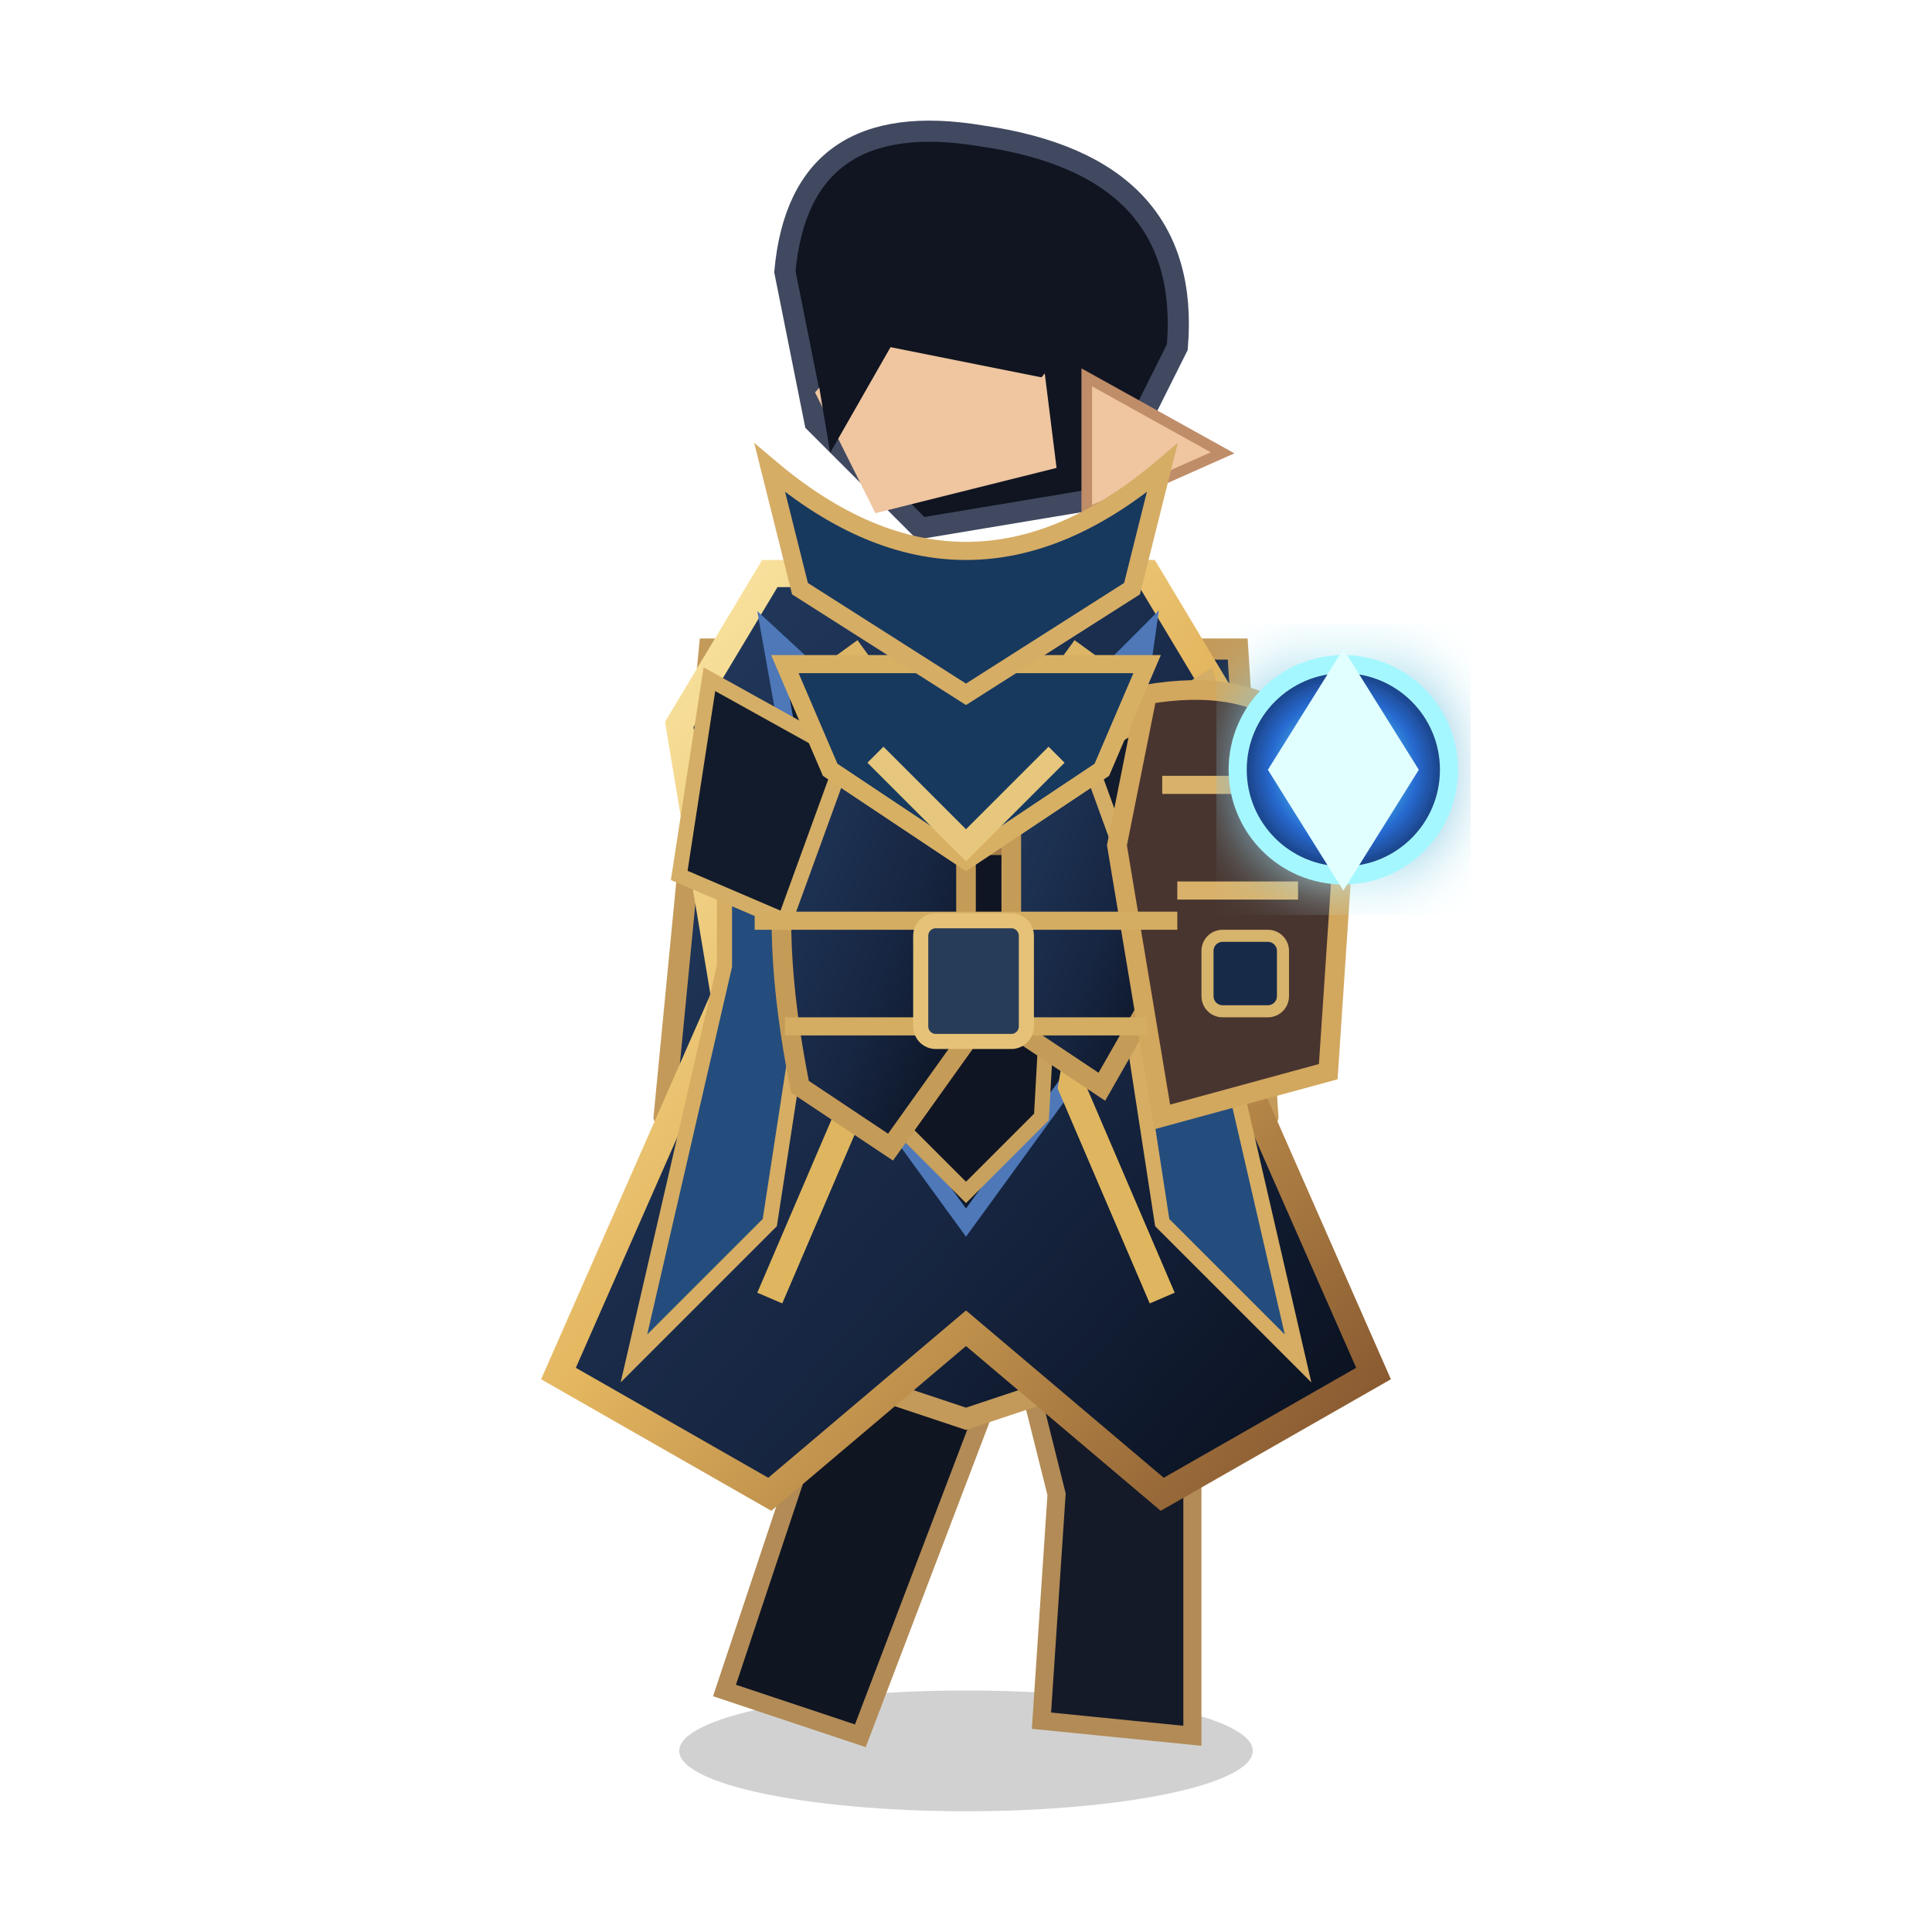
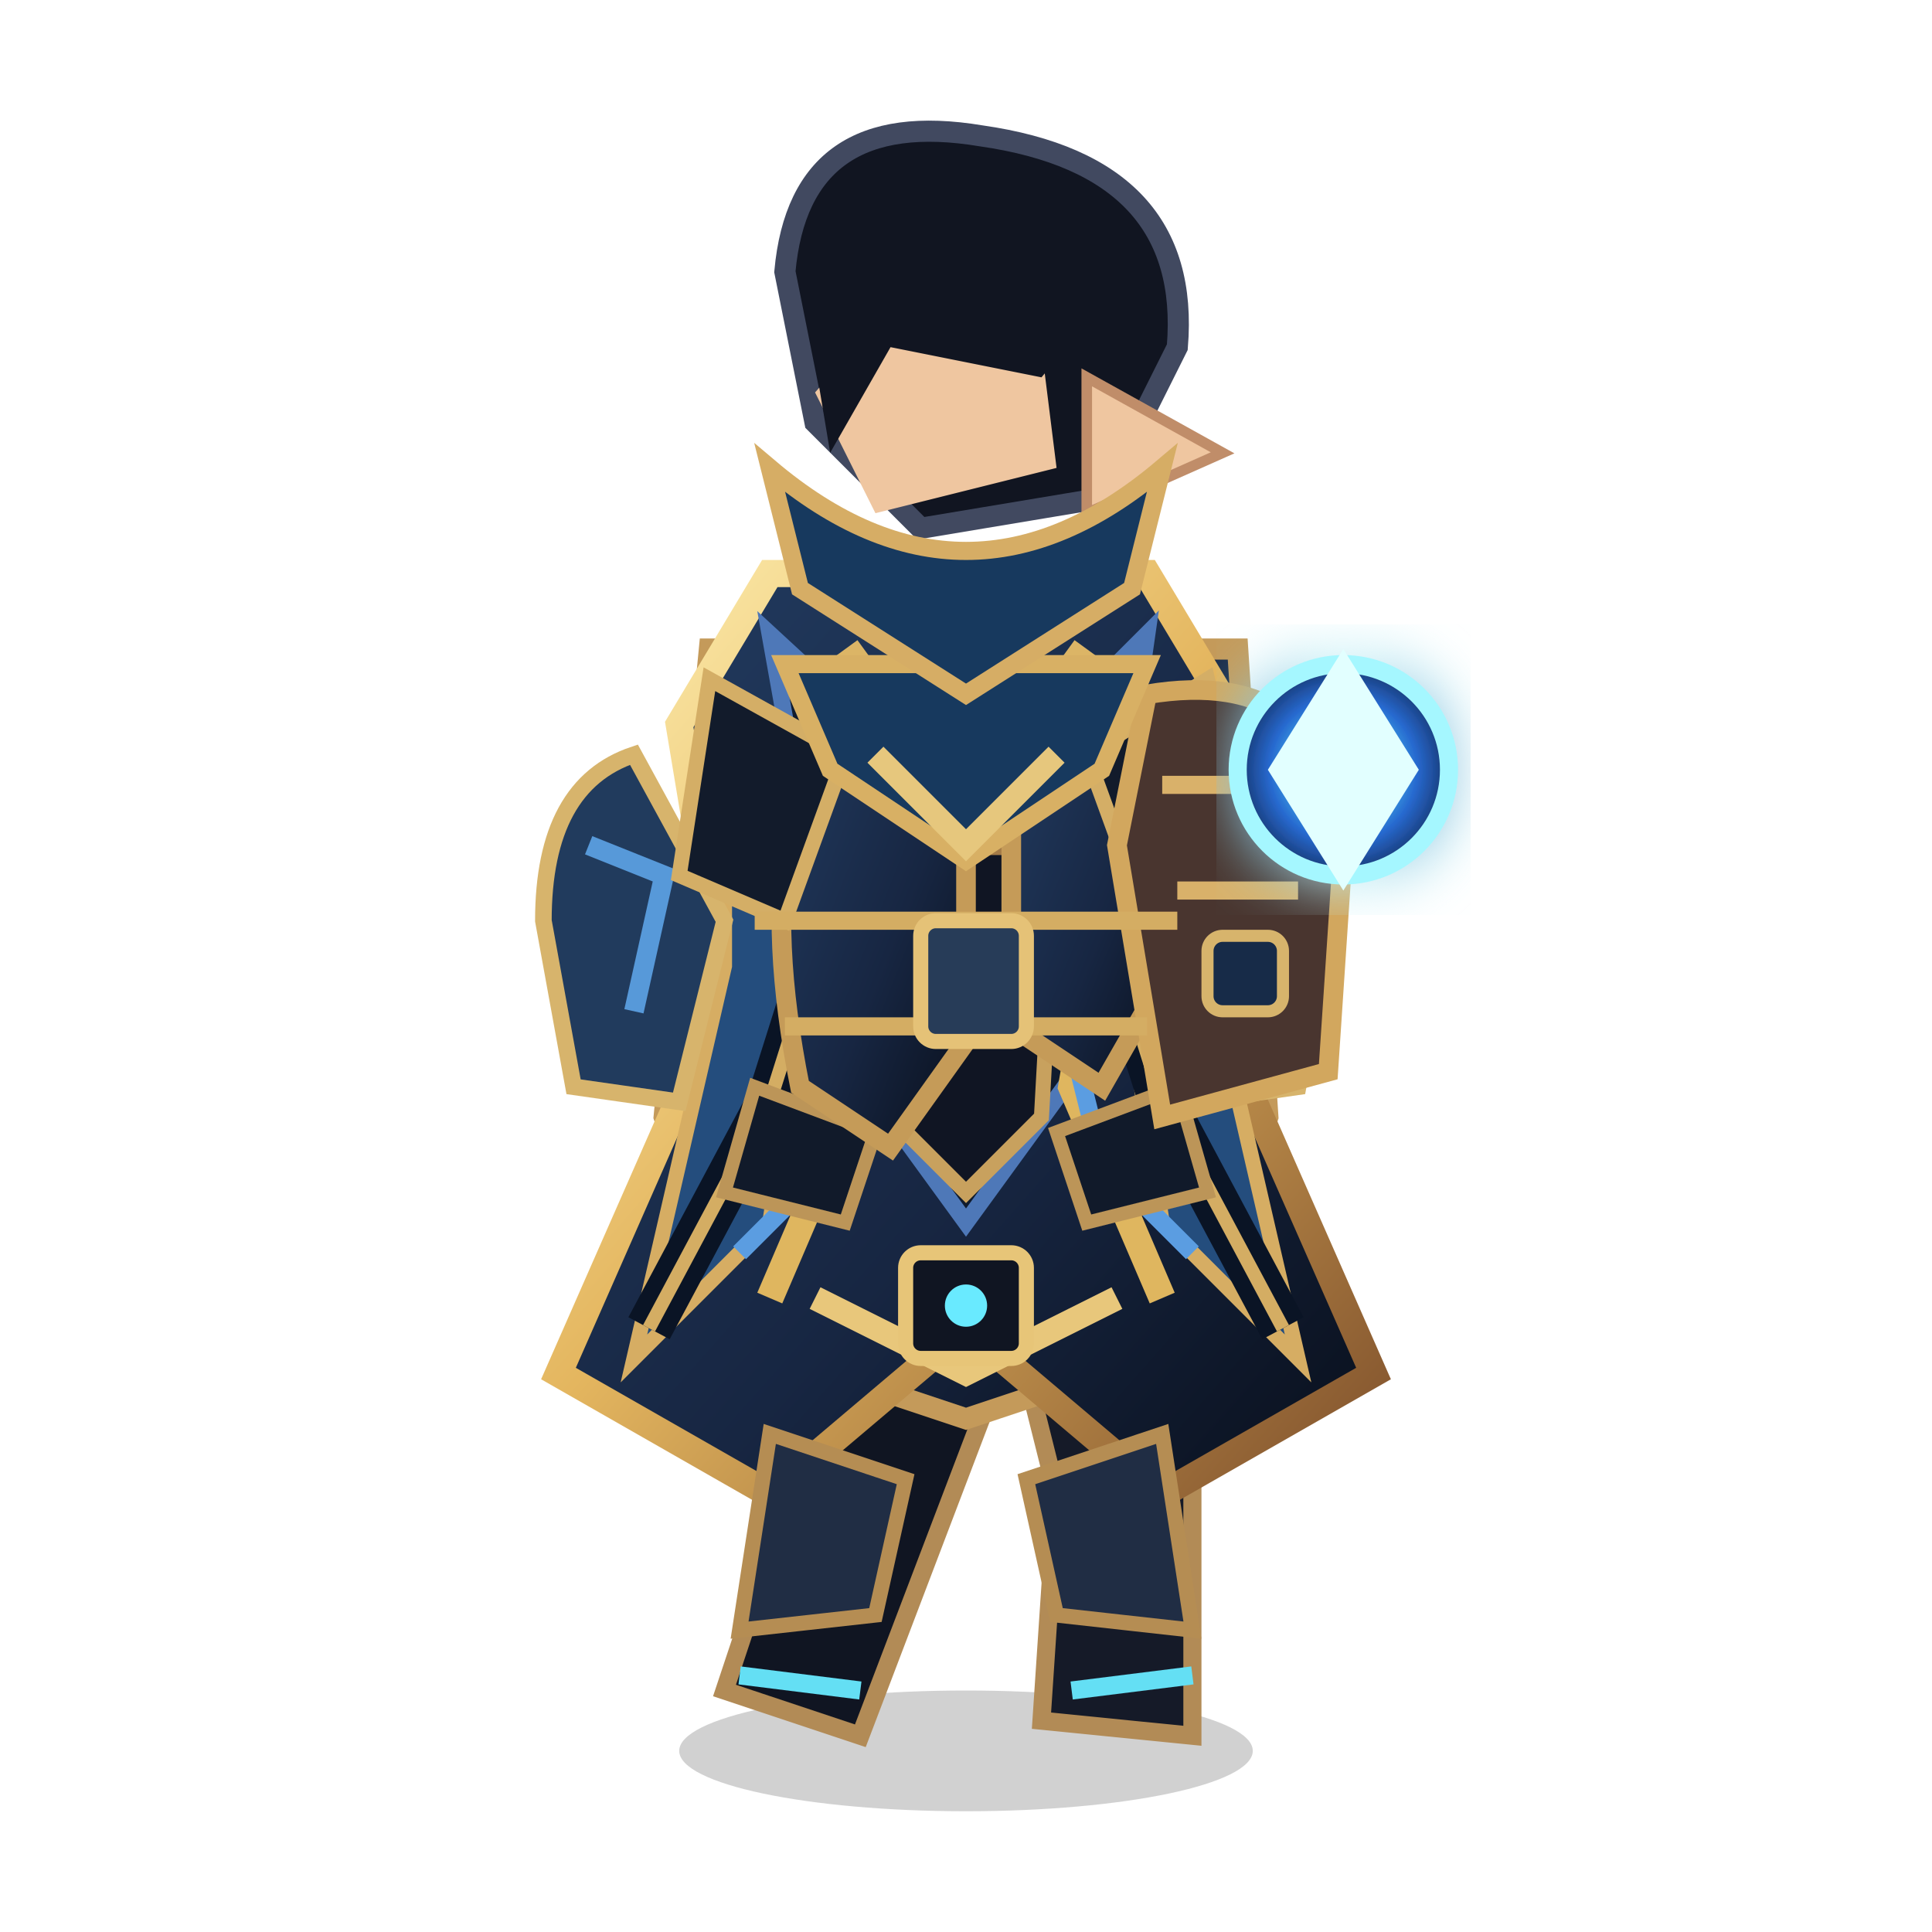
<svg xmlns="http://www.w3.org/2000/svg" width="128" height="128" viewBox="0 0 128 128" role="img" aria-label="Researcher left interact frame 0">
  <defs>
    <linearGradient id="coat" x1="0" y1="0" x2="1" y2="1">
      <stop offset="0" stop-color="#223c61" />
      <stop offset=".58" stop-color="#172642" />
      <stop offset="1" stop-color="#090f1b" />
    </linearGradient>
    <linearGradient id="gold" x1="0" y1="0" x2="1" y2="1">
      <stop stop-color="#fff0b2" />
      <stop offset=".45" stop-color="#e4b65f" />
      <stop offset="1" stop-color="#80512c" />
    </linearGradient>
    <radialGradient id="orb">
      <stop stop-color="#f0ffff" />
      <stop offset=".25" stop-color="#55e9ff" />
      <stop offset=".7" stop-color="#2769cf" />
      <stop offset="1" stop-color="#18366e" />
    </radialGradient>
    <linearGradient id="skin" x1="0" y1="0" x2="1" y2="1">
      <stop stop-color="#ffe0bd" />
      <stop offset="1" stop-color="#efc6a0" />
    </linearGradient>
    <filter id="glow">
      <feGaussianBlur stdDeviation="2.1" result="b" />
      <feMerge>
        <feMergeNode in="b" />
        <feMergeNode in="SourceGraphic" />
      </feMerge>
    </filter>
  </defs>
  <ellipse cx="64" cy="116" rx="19" ry="4" fill="#000" opacity=".18" />
  <g transform="translate(0 3)">
    <g transform="translate(0 0)">
      <path d="M55 74 L53 94 L48 109 L57 112 L65 91 L66 75 Z" fill="#101522" stroke="#b28b56" stroke-width="1.2" />
      <path d="M65 76 L70 96 L69 111 L79 112 L79 94 L74 74 Z" fill="#151a28" stroke="#b28b56" stroke-width="1.2" />
      <path d="M47 40 L82 40 L84 71 L79 86 L64 91 L49 86 L44 71 Z" fill="url(#coat)" stroke="#c49a5a" stroke-width="1.4" />
      <path d="M51 35 L76 35 L82 45 L80 63 L91 88 L77 96 L64 85 L51 96 L37 88 L48 63 L45 45 Z" fill="url(#coat)" stroke="url(#gold)" stroke-width="1.8" />
      <path d="M51 39 L64 51 L76 39 L72 67 L64 78 L56 67 Z" fill="#101b2d" stroke="#4e78b8" stroke-width="1.1" />
      <path d="M48 49 L55 52 L51 78 L42 87 L48 61 Z M78 49 L73 52 L77 78 L86 87 L80 61 Z" fill="#244d7d" stroke="#d6ad63" stroke-width="1" />
      <path d="M56 40 L64 51 L72 40" fill="none" stroke="#dcb566" stroke-width="2" />
      <path d="M58 53 L70 53 L69 71 L64 76 L59 71 Z" fill="#101523" stroke="#c8a15e" stroke-width="1" />
      <path d="M53 46 L57 69 L51 83 M75 46 L71 69 L77 83" fill="none" stroke="#dfb65f" stroke-width="1.8" />
      <path d="M47 53 L81 53" stroke="#a47b47" stroke-width="1.3" />
+       <path d="M47 44 L57 51 L51 70 L43 85 M81 44 L71 51 L77 70 L85 85" fill="none" stroke="#0a1425" stroke-width="3.1" />
+       <path d="M47 44 L57 51 L51 70 L43 85 M81 44 L71 51 L77 70 L85 85" fill="none" stroke="#d4ad63" stroke-width=".9" />
+       <path d="M54 54 L59 58 L55 74 L49 80 M74 54 L69 58 L73 74 L79 80" fill="none" stroke="#5b9de1" stroke-width="1.2" />
+       <path d="M54 83 L64 88 L74 83" fill="none" stroke="#e8c77b" stroke-width="1.6" />
+       <rect x="60" y="80" width="8" height="7" rx="1" fill="#101522" stroke="#e7c578" stroke-width="1" />
+       <circle cx="64" cy="83.5" r="1.4" fill="#69eaff" />
+       <path d="M42 47 Q36 49 36 58 L38 69 L45 70 L48 58 Z" fill="#213b5d" stroke="#d7b46c" stroke-width="1.1" />
+       <path d="M39 53 L44 55 L42 64" fill="none" stroke="#5799d9" stroke-width="1.3" />
+       <path d="M81 47 Q88 49 88 58 L86 69 L79 70 L76 58 Z" fill="#172944" stroke="#d7b46c" stroke-width="1.1" />
+       <path d="M80 54 L85 56 L83 64" fill="none" stroke="#5799d9" stroke-width="1.3" />
+       <path d="M50 69 L58 72 L56 78 L48 76 Z M70 72 L78 69 L80 76 L72 78 Z" fill="#111a2a" stroke="#bc9558" stroke-width=".9" />
+       <path d="M51 92 L60 95 L58 104 L49 105 Z M68 95 L77 92 L79 105 L70 104 Z" fill="#202d44" stroke="#b58d53" stroke-width="1" />
+       <path d="M49 108 L57 109 M71 109 L79 108" stroke="#64dff4" stroke-width="1.2" />
      <path d="M58 42 Q49 49 53 69 L59 73 L64 66 L64 49 Z" fill="url(#coat)" stroke="#c59b58" stroke-width="1.3" />
      <path d="M70 43 Q80 48 77 62 L73 69 L67 65 L67 50 Z" fill="url(#coat)" stroke="#c59b58" stroke-width="1.3" />
      <path d="M47 42 L56 47 L52 58 L45 55 Z M80 42 L72 47 L76 58 L83 55 Z" fill="#121b2b" stroke="#d4ae66" stroke-width="1" />
      <path d="M76 43 Q88 41 89 53 L88 68 L77 71 L74 53 Z" fill="#49352f" stroke="#d2a75e" stroke-width="1.3" />
      <path d="M77 49 L87 49 M78 56 L86 56" stroke="#d9b16a" stroke-width="1.2" />
      <rect x="80" y="59" width="5" height="5" rx="1" fill="#172b48" stroke="#d7b46c" stroke-width=".8" />
      <path d="M52 41 L76 41 L73 48 L64 54 L55 48 Z" fill="#17395e" stroke="#d8b064" stroke-width="1.2" />
      <path d="M58 47 L64 53 L70 47" fill="none" stroke="#e6c77d" stroke-width="1.5" />
      <path d="M50 58 L78 58 M52 65 L76 65" stroke="#d4ad63" stroke-width="1.2" />
      <rect x="61" y="58" width="7" height="8" rx="1" fill="#273c58" stroke="#e5c277" stroke-width="1" />
      <path d="M52 15 Q53 4 65 6 Q79 8 78 20 L73 30 L61 32 L54 25 Z" fill="#111521" stroke="#414960" stroke-width="1.4" />
      <path d="M72 22 L81 27 L72 31 Z" fill="#efc6a0" stroke="#c08d69" stroke-width=".7" />
      <path d="M54 23 Q60 16 69 20 L70 28 L58 31 Z" fill="#efc6a0" />
      <path d="M53 15 Q63 5 74 16 L69 22 L59 20 L55 27 Z" fill="#111521" />
      <path d="M51 28 Q64 39 77 28 L75 36 L64 43 L53 36 Z" fill="#17395e" stroke="#d6ad65" stroke-width="1.2" />
      <g filter="url(#glow)">
        <circle cx="89" cy="48" r="7" fill="url(#orb)" stroke="#a5f7ff" stroke-width="1.2" />
        <path d="M84 48 L89 40 L94 48 L89 56 Z" fill="#e2ffff" />
      </g>
    </g>
  </g>
</svg>
